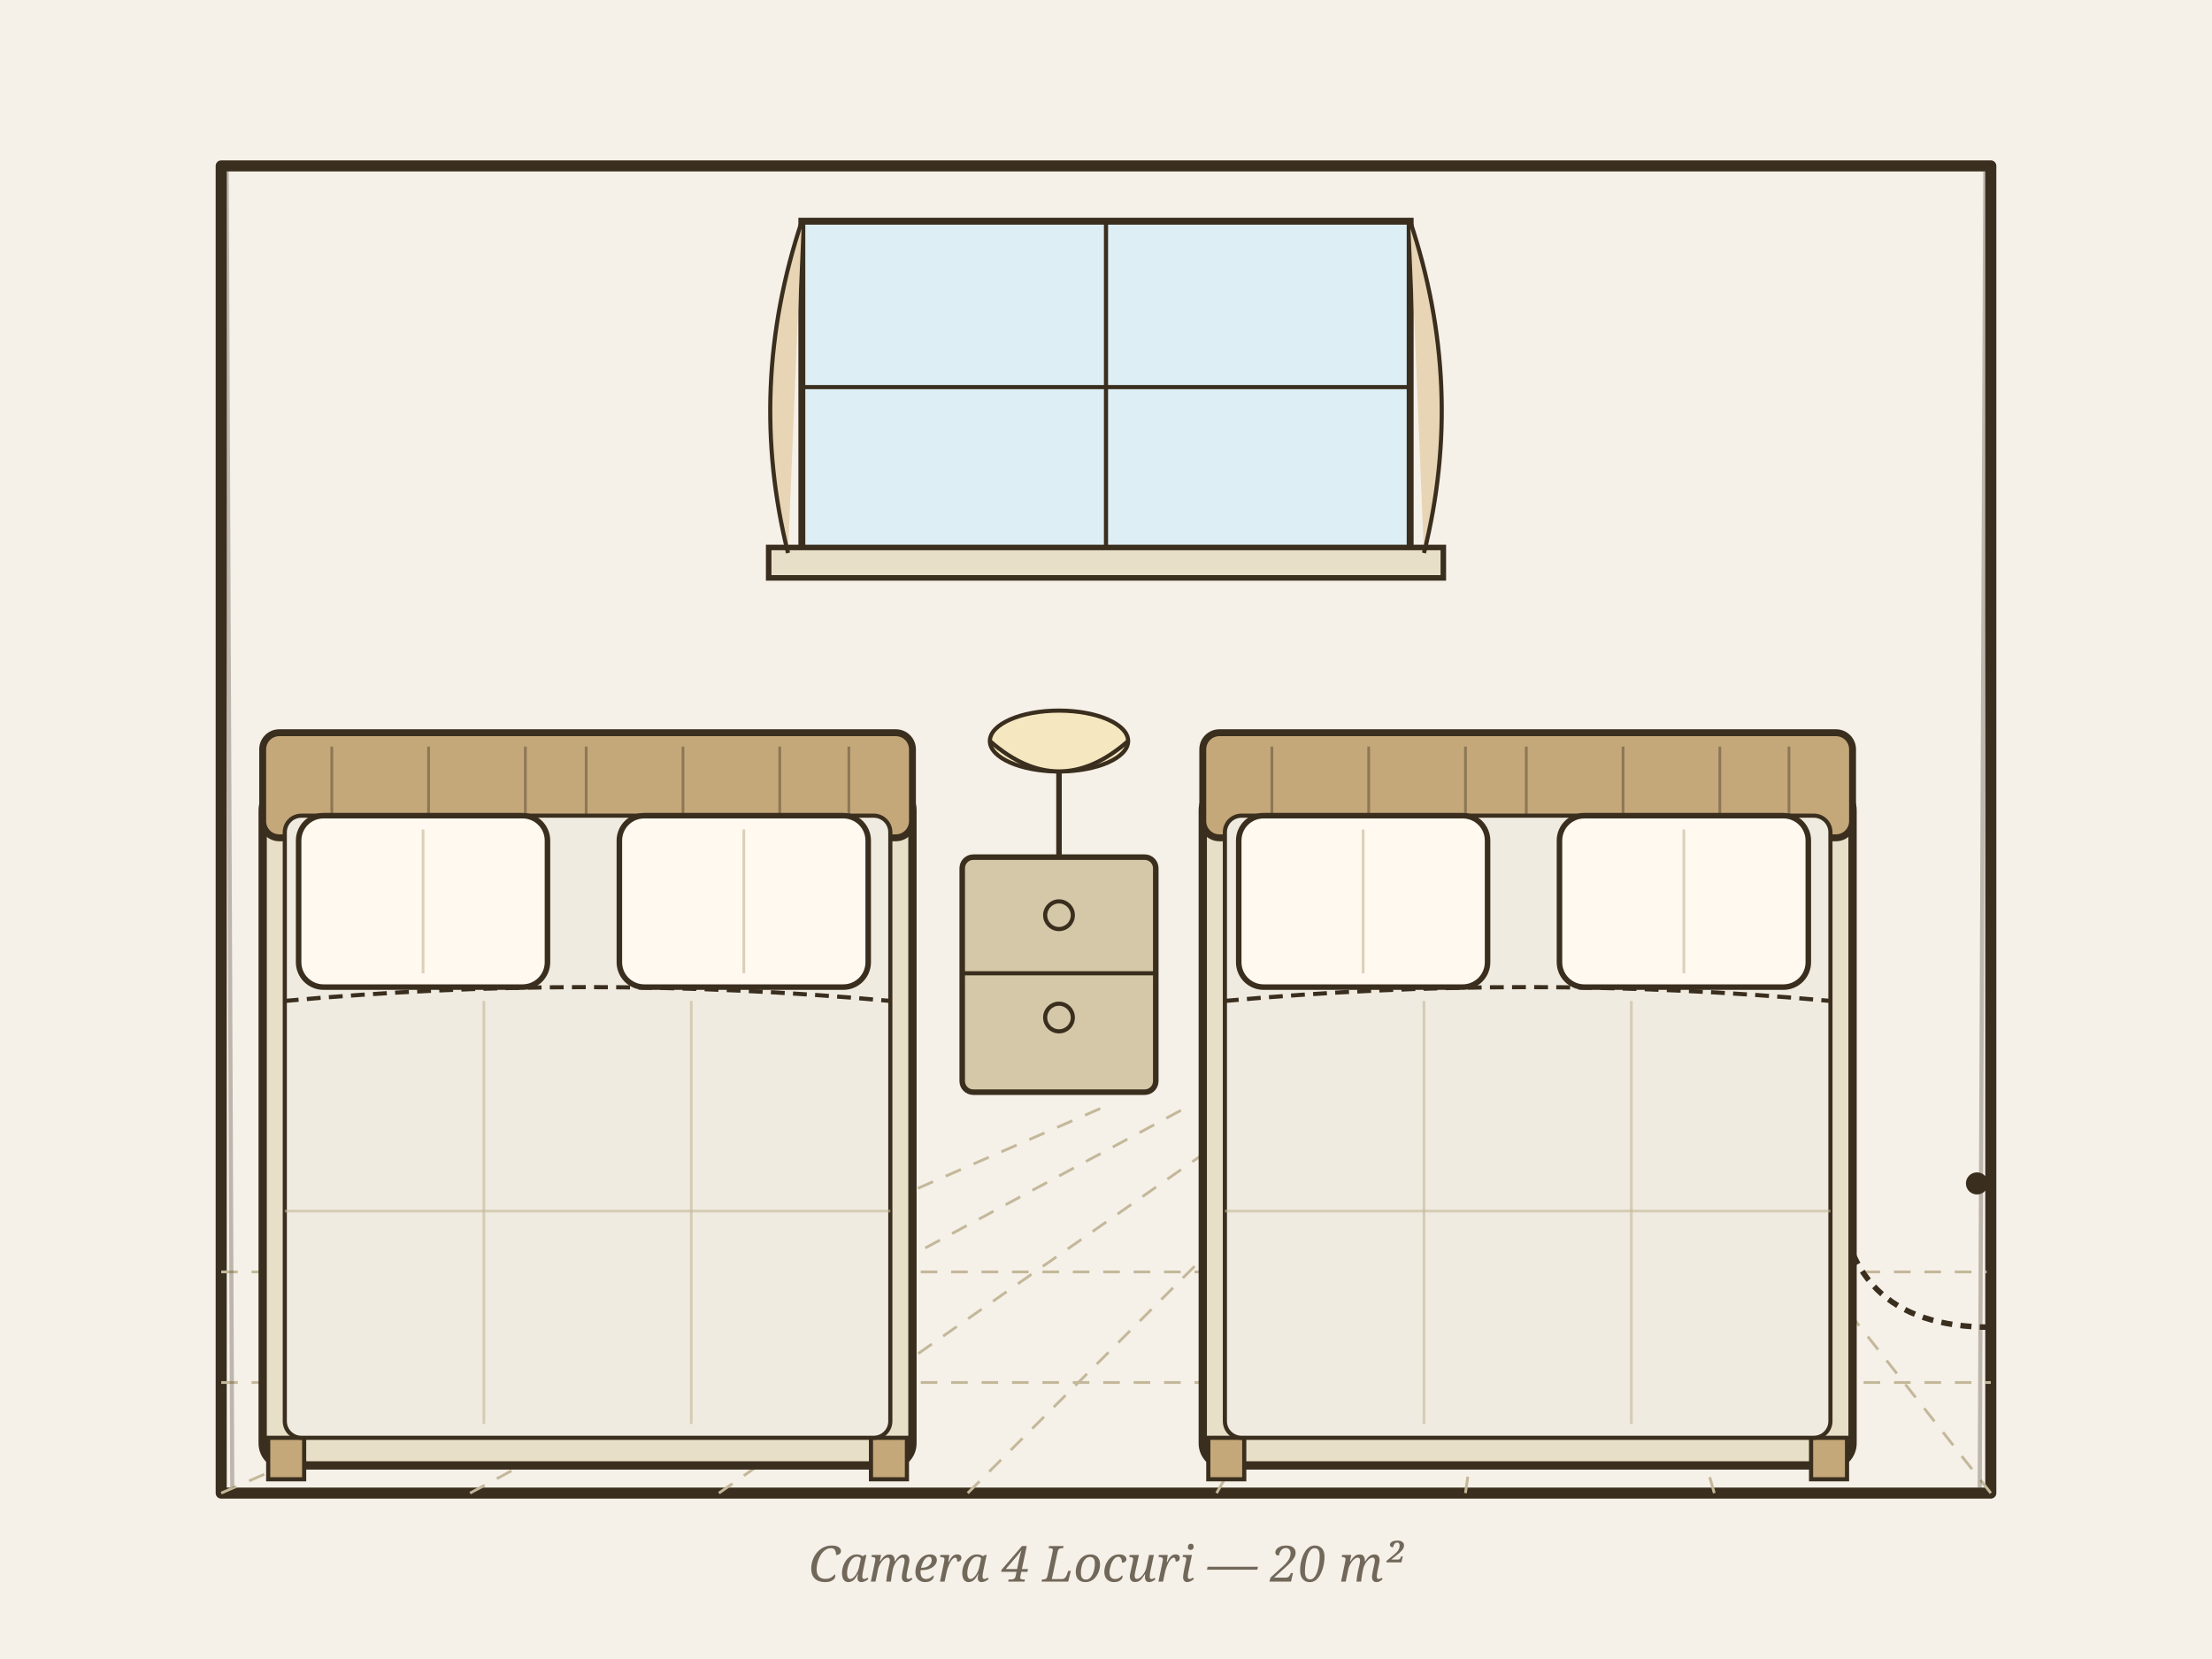
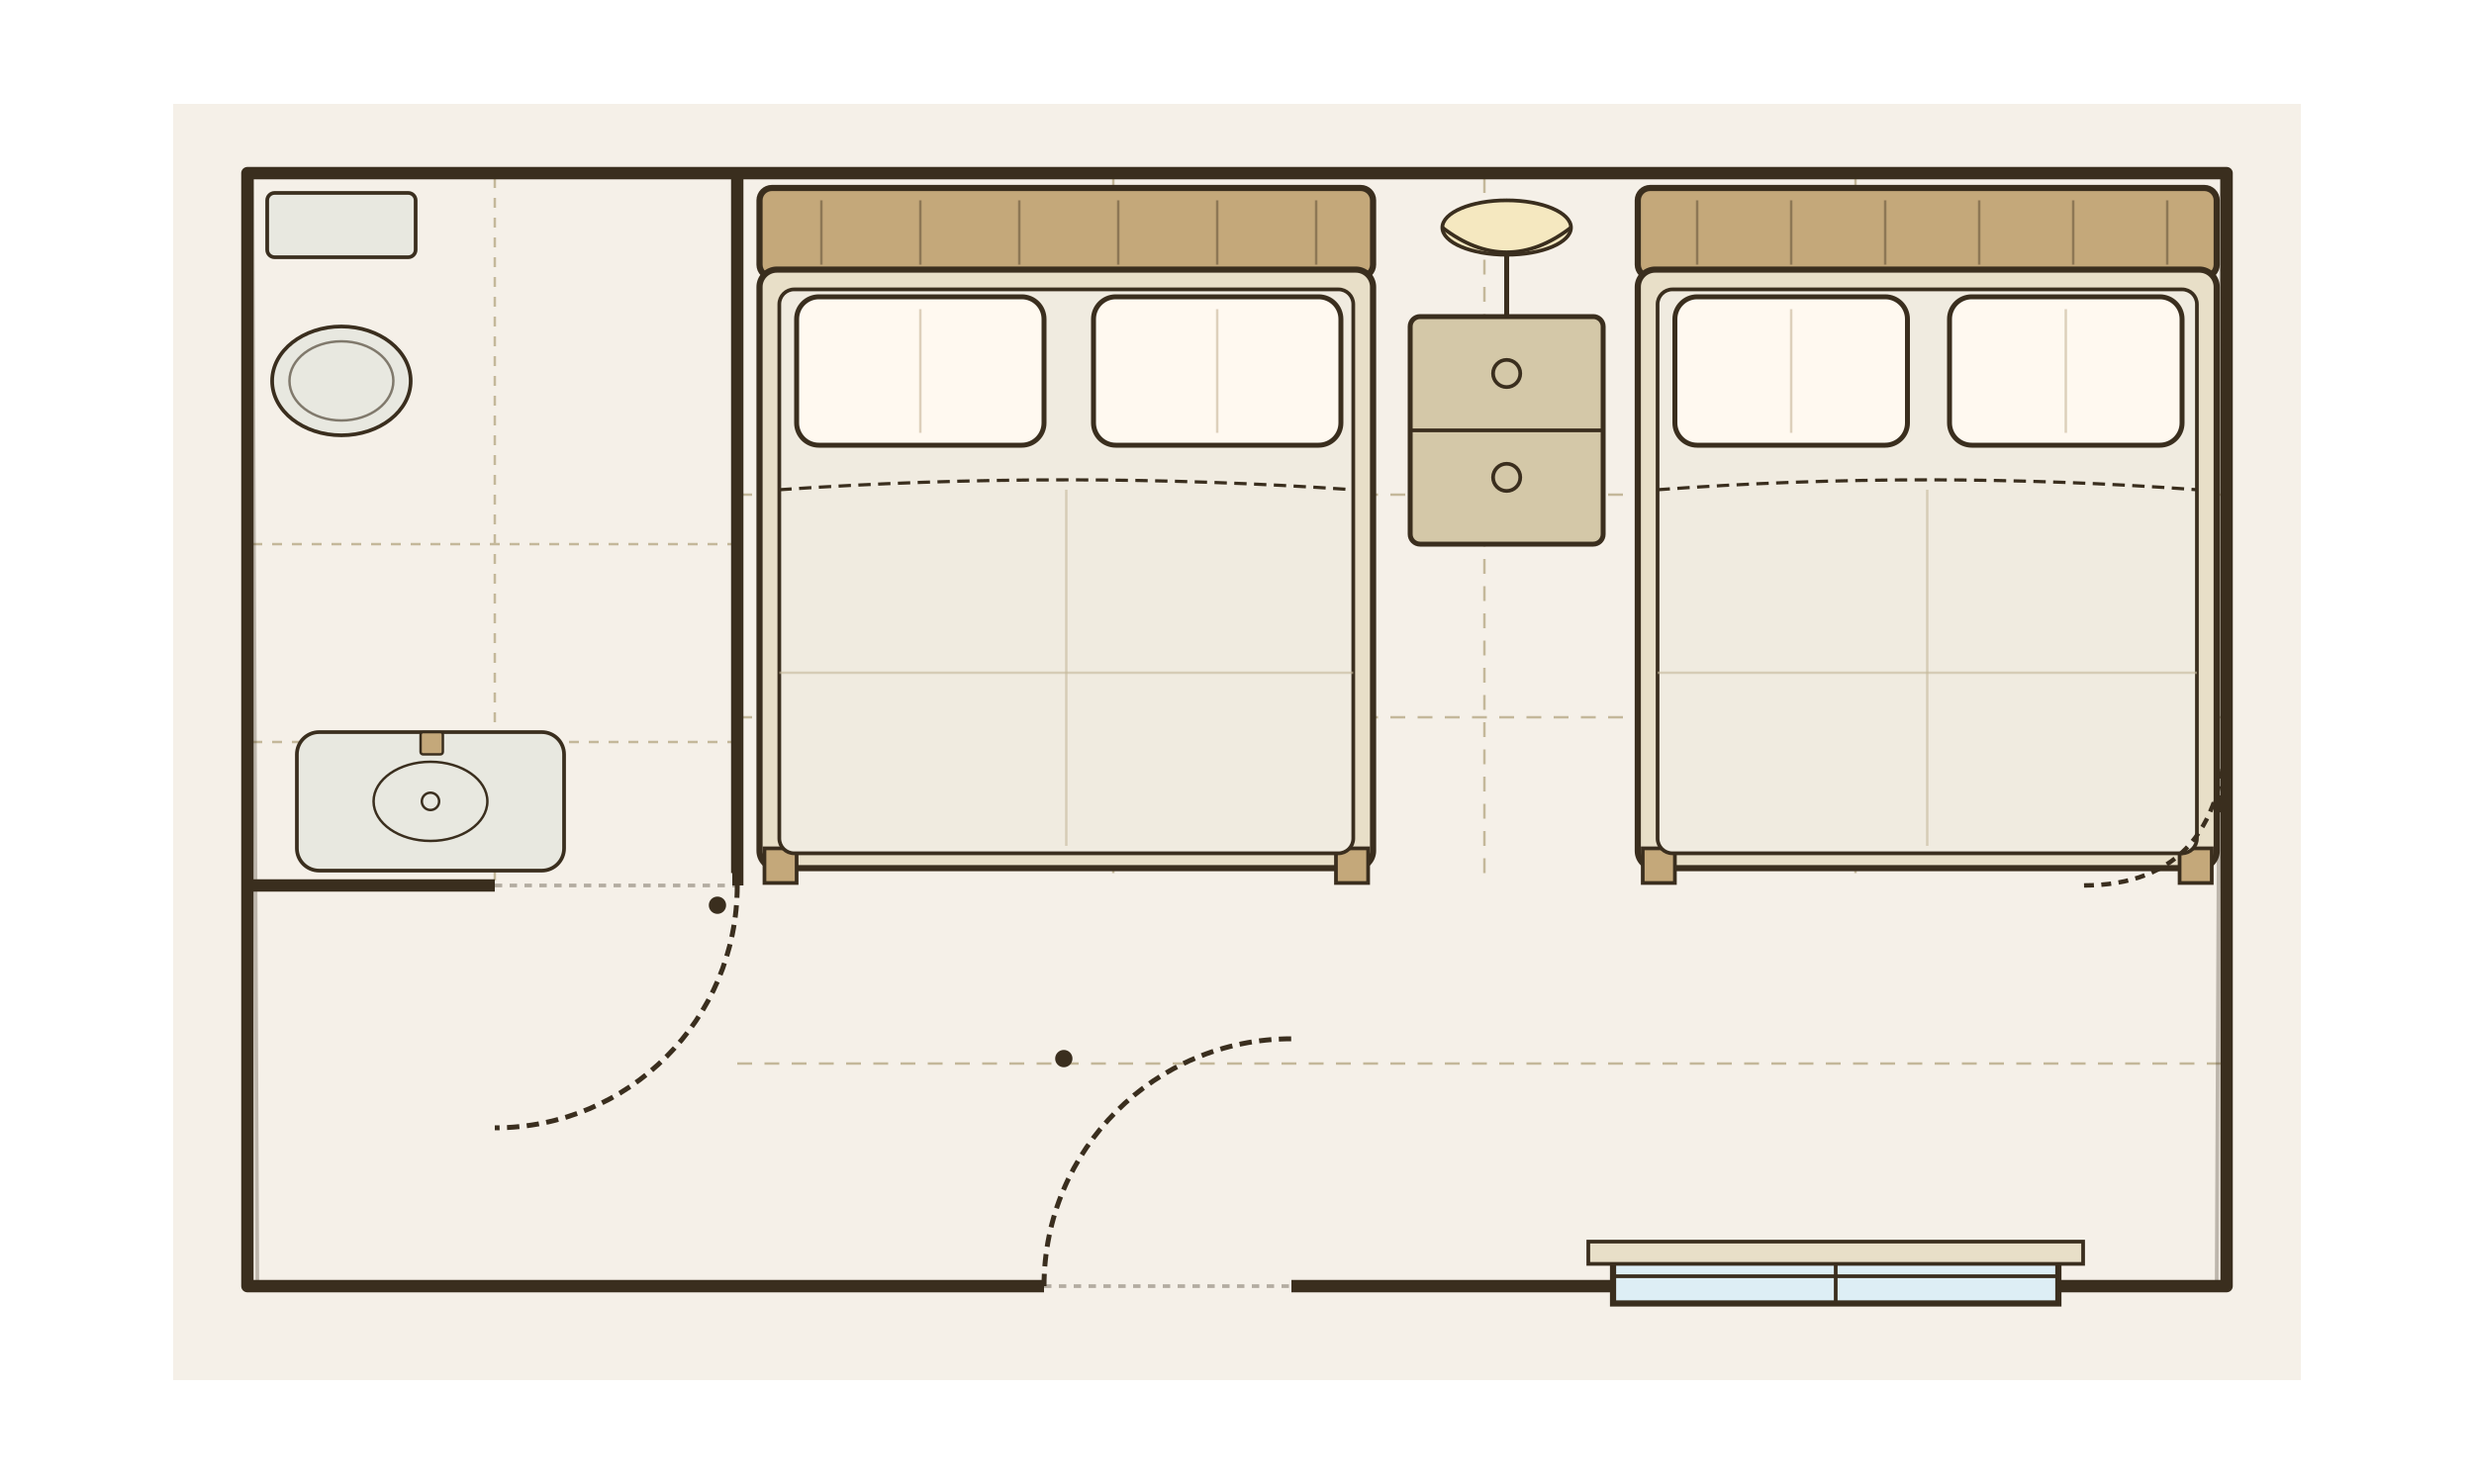
- <svg xmlns="http://www.w3.org/2000/svg" viewBox="0 0 800 600" width="800" height="600">
-   <rect width="800" height="600" fill="#f5f0e8" />
-   <rect x="80" y="60" width="640" height="480" fill="none" stroke="#3a2e1e" stroke-width="4" stroke-linejoin="round" />
-   <line x1="80" y1="540" x2="400" y2="400" stroke="#c4b89a" stroke-width="1" stroke-dasharray="6,5" />
-   <line x1="170" y1="540" x2="430" y2="400" stroke="#c4b89a" stroke-width="1" stroke-dasharray="6,5" />
-   <line x1="260" y1="540" x2="460" y2="400" stroke="#c4b89a" stroke-width="1" stroke-dasharray="6,5" />
-   <line x1="350" y1="540" x2="490" y2="400" stroke="#c4b89a" stroke-width="1" stroke-dasharray="6,5" />
-   <line x1="440" y1="540" x2="520" y2="400" stroke="#c4b89a" stroke-width="1" stroke-dasharray="6,5" />
-   <line x1="530" y1="540" x2="550" y2="400" stroke="#c4b89a" stroke-width="1" stroke-dasharray="6,5" />
-   <line x1="620" y1="540" x2="580" y2="400" stroke="#c4b89a" stroke-width="1" stroke-dasharray="6,5" />
-   <line x1="720" y1="540" x2="610" y2="400" stroke="#c4b89a" stroke-width="1" stroke-dasharray="6,5" />
-   <line x1="80" y1="460" x2="720" y2="460" stroke="#c4b89a" stroke-width="1" stroke-dasharray="6,5" />
-   <line x1="80" y1="500" x2="720" y2="500" stroke="#c4b89a" stroke-width="1" stroke-dasharray="6,5" />
-   <rect x="290" y="80" width="220" height="120" fill="#ddeef5" stroke="#3a2e1e" stroke-width="2.5" />
-   <line x1="400" y1="80" x2="400" y2="200" stroke="#3a2e1e" stroke-width="1.5" />
-   <line x1="290" y1="140" x2="510" y2="140" stroke="#3a2e1e" stroke-width="1.5" />
-   <rect x="278" y="198" width="244" height="11" fill="#e8dfc8" stroke="#3a2e1e" stroke-width="2" />
-   <path d="M290,80 Q270,140 285,200" fill="#e8d5b5" stroke="#3a2e1e" stroke-width="1.5" />
-   <path d="M510,80 Q530,140 515,200" fill="#e8d5b5" stroke="#3a2e1e" stroke-width="1.5" />
-   <path d="M720,370 L720,480" stroke="#3a2e1e" stroke-width="3" />
-   <path d="M720,480 Q665,480 665,425" fill="none" stroke="#3a2e1e" stroke-width="2" stroke-dasharray="4,3" />
-   <circle cx="715" cy="428" r="4" fill="#3a2e1e" />
-   <rect x="95" y="285" width="235" height="245" rx="8" fill="#e8dfc8" stroke="#3a2e1e" stroke-width="3" />
-   <rect x="97" y="520" width="13" height="15" fill="#c4a87a" stroke="#3a2e1e" stroke-width="1.5" />
-   <rect x="315" y="520" width="13" height="15" fill="#c4a87a" stroke="#3a2e1e" stroke-width="1.5" />
-   <rect x="95" y="265" width="235" height="38" rx="6" fill="#c4a87a" stroke="#3a2e1e" stroke-width="2.5" />
-   <line x1="120" y1="270" x2="120" y2="298" stroke="#3a2e1e" stroke-width="1" opacity="0.4" />
-   <line x1="155" y1="270" x2="155" y2="298" stroke="#3a2e1e" stroke-width="1" opacity="0.4" />
-   <line x1="190" y1="270" x2="190" y2="298" stroke="#3a2e1e" stroke-width="1" opacity="0.4" />
-   <line x1="212" y1="270" x2="212" y2="298" stroke="#3a2e1e" stroke-width="1" opacity="0.4" />
-   <line x1="247" y1="270" x2="247" y2="298" stroke="#3a2e1e" stroke-width="1" opacity="0.4" />
-   <line x1="282" y1="270" x2="282" y2="298" stroke="#3a2e1e" stroke-width="1" opacity="0.4" />
-   <line x1="307" y1="270" x2="307" y2="298" stroke="#3a2e1e" stroke-width="1" opacity="0.4" />
-   <rect x="103" y="295" width="219" height="225" rx="6" fill="#f0ebe0" stroke="#3a2e1e" stroke-width="1.5" />
-   <path d="M103,362 Q212,352 322,362" fill="none" stroke="#3a2e1e" stroke-width="1.5" stroke-dasharray="5,3" />
-   <line x1="175" y1="362" x2="175" y2="515" stroke="#c4b89a" stroke-width="1" opacity="0.6" />
-   <line x1="250" y1="362" x2="250" y2="515" stroke="#c4b89a" stroke-width="1" opacity="0.6" />
-   <line x1="103" y1="438" x2="322" y2="438" stroke="#c4b89a" stroke-width="1" opacity="0.6" />
-   <rect x="108" y="295" width="90" height="62" rx="9" fill="#fff9f0" stroke="#3a2e1e" stroke-width="2" />
-   <rect x="224" y="295" width="90" height="62" rx="9" fill="#fff9f0" stroke="#3a2e1e" stroke-width="2" />
-   <line x1="153" y1="300" x2="153" y2="352" stroke="#ddd0bb" stroke-width="1" />
-   <line x1="269" y1="300" x2="269" y2="352" stroke="#ddd0bb" stroke-width="1" />
-   <rect x="348" y="310" width="70" height="85" rx="4" fill="#d4c8a8" stroke="#3a2e1e" stroke-width="2" />
-   <line x1="348" y1="352" x2="418" y2="352" stroke="#3a2e1e" stroke-width="1.5" />
-   <circle cx="383" cy="331" r="5" fill="none" stroke="#3a2e1e" stroke-width="1.5" />
-   <circle cx="383" cy="368" r="5" fill="none" stroke="#3a2e1e" stroke-width="1.5" />
-   <line x1="383" y1="310" x2="383" y2="278" stroke="#3a2e1e" stroke-width="2" />
-   <ellipse cx="383" cy="268" rx="25" ry="11" fill="#f5e8c0" stroke="#3a2e1e" stroke-width="1.5" />
-   <path d="M358,268 Q383,290 408,268" fill="#f5e8c0" stroke="#3a2e1e" stroke-width="1.5" />
-   <rect x="435" y="285" width="235" height="245" rx="8" fill="#e8dfc8" stroke="#3a2e1e" stroke-width="3" />
-   <rect x="437" y="520" width="13" height="15" fill="#c4a87a" stroke="#3a2e1e" stroke-width="1.5" />
-   <rect x="655" y="520" width="13" height="15" fill="#c4a87a" stroke="#3a2e1e" stroke-width="1.5" />
-   <rect x="435" y="265" width="235" height="38" rx="6" fill="#c4a87a" stroke="#3a2e1e" stroke-width="2.5" />
-   <line x1="460" y1="270" x2="460" y2="298" stroke="#3a2e1e" stroke-width="1" opacity="0.4" />
-   <line x1="495" y1="270" x2="495" y2="298" stroke="#3a2e1e" stroke-width="1" opacity="0.4" />
-   <line x1="530" y1="270" x2="530" y2="298" stroke="#3a2e1e" stroke-width="1" opacity="0.4" />
-   <line x1="552" y1="270" x2="552" y2="298" stroke="#3a2e1e" stroke-width="1" opacity="0.4" />
-   <line x1="587" y1="270" x2="587" y2="298" stroke="#3a2e1e" stroke-width="1" opacity="0.4" />
-   <line x1="622" y1="270" x2="622" y2="298" stroke="#3a2e1e" stroke-width="1" opacity="0.4" />
-   <line x1="647" y1="270" x2="647" y2="298" stroke="#3a2e1e" stroke-width="1" opacity="0.4" />
-   <rect x="443" y="295" width="219" height="225" rx="6" fill="#f0ebe0" stroke="#3a2e1e" stroke-width="1.5" />
-   <path d="M443,362 Q552,352 662,362" fill="none" stroke="#3a2e1e" stroke-width="1.5" stroke-dasharray="5,3" />
-   <line x1="515" y1="362" x2="515" y2="515" stroke="#c4b89a" stroke-width="1" opacity="0.6" />
-   <line x1="590" y1="362" x2="590" y2="515" stroke="#c4b89a" stroke-width="1" opacity="0.6" />
-   <line x1="443" y1="438" x2="662" y2="438" stroke="#c4b89a" stroke-width="1" opacity="0.6" />
-   <rect x="448" y="295" width="90" height="62" rx="9" fill="#fff9f0" stroke="#3a2e1e" stroke-width="2" />
-   <rect x="564" y="295" width="90" height="62" rx="9" fill="#fff9f0" stroke="#3a2e1e" stroke-width="2" />
-   <line x1="493" y1="300" x2="493" y2="352" stroke="#ddd0bb" stroke-width="1" />
-   <line x1="609" y1="300" x2="609" y2="352" stroke="#ddd0bb" stroke-width="1" />
-   <line x1="82" y1="62" x2="84" y2="538" stroke="#3a2e1e" stroke-width="1.5" opacity="0.3" />
-   <line x1="718" y1="62" x2="716" y2="538" stroke="#3a2e1e" stroke-width="1.5" opacity="0.3" />
-   <text x="400" y="572" text-anchor="middle" font-family="Georgia, serif" font-size="18" fill="#3a2e1e" opacity="0.7" font-style="italic">Camera 4 Locuri — 20 m²</text>
+ <svg xmlns="http://www.w3.org/2000/svg" viewBox="-70 -50 1000 600" width="1000" height="600">
+   <rect x="0" y="-8" width="860" height="516" fill="#f5f0e8" />
+   <line x1="228" y1="150" x2="828" y2="150" stroke="#c4b89a" stroke-width="1" stroke-dasharray="6,5" />
+   <line x1="228" y1="240" x2="828" y2="240" stroke="#c4b89a" stroke-width="1" stroke-dasharray="6,5" />
+   <line x1="380" y1="22" x2="380" y2="308" stroke="#c4b89a" stroke-width="1" stroke-dasharray="6,5" />
+   <line x1="530" y1="22" x2="530" y2="308" stroke="#c4b89a" stroke-width="1" stroke-dasharray="6,5" />
+   <line x1="680" y1="22" x2="680" y2="308" stroke="#c4b89a" stroke-width="1" stroke-dasharray="6,5" />
+   <line x1="228" y1="380" x2="828" y2="380" stroke="#c4b89a" stroke-width="1" stroke-dasharray="6,5" />
+   <line x1="32" y1="170" x2="226" y2="170" stroke="#c4b89a" stroke-width="1" stroke-dasharray="4,4" />
+   <line x1="32" y1="250" x2="226" y2="250" stroke="#c4b89a" stroke-width="1" stroke-dasharray="4,4" />
+   <line x1="130" y1="22" x2="130" y2="306" stroke="#c4b89a" stroke-width="1" stroke-dasharray="4,4" />
+   <rect x="30" y="20" width="800" height="450" fill="none" stroke="#3a2e1e" stroke-width="5" stroke-linejoin="round" />
+   <rect x="582" y="463" width="180" height="14" fill="#f5f0e8" />
+   <rect x="582" y="455" width="180" height="22" fill="#ddeef5" stroke="#3a2e1e" stroke-width="2.5" />
+   <line x1="672" y1="455" x2="672" y2="477" stroke="#3a2e1e" stroke-width="1.5" />
+   <line x1="582" y1="466" x2="762" y2="466" stroke="#3a2e1e" stroke-width="1.5" />
+   <rect x="572" y="452" width="200" height="9" fill="#e8dfc8" stroke="#3a2e1e" stroke-width="1.5" />
+   <line x1="228" y1="20" x2="228" y2="308" stroke="#3a2e1e" stroke-width="5" />
+   <line x1="30" y1="308" x2="130" y2="308" stroke="#3a2e1e" stroke-width="5" />
+   <line x1="228" y1="308" x2="228" y2="308" stroke="#3a2e1e" stroke-width="5" />
+   <rect x="132" y="303" width="94" height="12" fill="#f5f0e8" />
+   <line x1="130" y1="308" x2="228" y2="308" stroke="#3a2e1e" stroke-width="1.5" stroke-dasharray="3,3" opacity="0.35" />
+   <path d="M228,308 A98,98 0 0,1 130,406" fill="none" stroke="#3a2e1e" stroke-width="2" stroke-dasharray="5,3" />
+   <circle cx="220" cy="316" r="3.5" fill="#3a2e1e" />
+   <rect x="352" y="463" width="100" height="14" fill="#f5f0e8" />
+   <line x1="352" y1="470" x2="452" y2="470" stroke="#3a2e1e" stroke-width="1.5" stroke-dasharray="3,3" opacity="0.35" />
+   <path d="M352,470 A100,100 0 0,1 452,370" fill="none" stroke="#3a2e1e" stroke-width="2" stroke-dasharray="5,3" />
+   <circle cx="360" cy="378" r="3.5" fill="#3a2e1e" />
+   <rect x="38" y="28" width="60" height="26" rx="3" fill="#e8e8e0" stroke="#3a2e1e" stroke-width="1.5" />
+   <ellipse cx="68" cy="104" rx="28" ry="22" fill="#e8e8e0" stroke="#3a2e1e" stroke-width="1.5" />
+   <ellipse cx="68" cy="104" rx="21" ry="16" fill="none" stroke="#3a2e1e" stroke-width="1" opacity="0.6" />
+   <rect x="50" y="246" width="108" height="56" rx="9" fill="#e8e8e0" stroke="#3a2e1e" stroke-width="1.5" />
+   <ellipse cx="104" cy="274" rx="23" ry="16" fill="none" stroke="#3a2e1e" stroke-width="1" />
+   <circle cx="104" cy="274" r="3.5" fill="none" stroke="#3a2e1e" stroke-width="1" />
+   <rect x="100" y="246" width="9" height="9" rx="1" fill="#c4a87a" stroke="#3a2e1e" stroke-width="1" />
+   <rect x="237" y="26" width="248" height="36" rx="5" fill="#c4a87a" stroke="#3a2e1e" stroke-width="2.5" />
+   <line x1="262" y1="31" x2="262" y2="57" stroke="#3a2e1e" stroke-width="1" opacity="0.4" />
+   <line x1="302" y1="31" x2="302" y2="57" stroke="#3a2e1e" stroke-width="1" opacity="0.4" />
+   <line x1="342" y1="31" x2="342" y2="57" stroke="#3a2e1e" stroke-width="1" opacity="0.4" />
+   <line x1="382" y1="31" x2="382" y2="57" stroke="#3a2e1e" stroke-width="1" opacity="0.4" />
+   <line x1="422" y1="31" x2="422" y2="57" stroke="#3a2e1e" stroke-width="1" opacity="0.4" />
+   <line x1="462" y1="31" x2="462" y2="57" stroke="#3a2e1e" stroke-width="1" opacity="0.4" />
+   <rect x="237" y="59" width="248" height="242" rx="7" fill="#e8dfc8" stroke="#3a2e1e" stroke-width="2.5" />
+   <rect x="239" y="293" width="13" height="14" fill="#c4a87a" stroke="#3a2e1e" stroke-width="1.5" />
+   <rect x="470" y="293" width="13" height="14" fill="#c4a87a" stroke="#3a2e1e" stroke-width="1.5" />
+   <rect x="245" y="67" width="232" height="228" rx="6" fill="#f0ebe0" stroke="#3a2e1e" stroke-width="1.5" />
+   <rect x="252" y="70" width="100" height="60" rx="9" fill="#fff9f0" stroke="#3a2e1e" stroke-width="2" />
+   <rect x="372" y="70" width="100" height="60" rx="9" fill="#fff9f0" stroke="#3a2e1e" stroke-width="2" />
+   <line x1="302" y1="75" x2="302" y2="125" stroke="#ddd0bb" stroke-width="1" />
+   <line x1="422" y1="75" x2="422" y2="125" stroke="#ddd0bb" stroke-width="1" />
+   <path d="M245,148 Q361,140 477,148" fill="none" stroke="#3a2e1e" stroke-width="1.3" stroke-dasharray="5,3" />
+   <line x1="361" y1="148" x2="361" y2="292" stroke="#c4b89a" stroke-width="1" opacity="0.6" />
+   <line x1="245" y1="222" x2="477" y2="222" stroke="#c4b89a" stroke-width="1" opacity="0.6" />
+   <rect x="500" y="78" width="78" height="92" rx="4" fill="#d4c8a8" stroke="#3a2e1e" stroke-width="2" />
+   <line x1="500" y1="124" x2="578" y2="124" stroke="#3a2e1e" stroke-width="1.5" />
+   <circle cx="539" cy="101" r="5.5" fill="none" stroke="#3a2e1e" stroke-width="1.5" />
+   <circle cx="539" cy="143" r="5.5" fill="none" stroke="#3a2e1e" stroke-width="1.5" />
+   <line x1="539" y1="78" x2="539" y2="52" stroke="#3a2e1e" stroke-width="2" />
+   <ellipse cx="539" cy="42" rx="26" ry="11" fill="#f5e8c0" stroke="#3a2e1e" stroke-width="1.5" />
+   <path d="M513,42 Q539,62 565,42" fill="#f5e8c0" stroke="#3a2e1e" stroke-width="1.5" />
+   <rect x="592" y="26" width="234" height="36" rx="5" fill="#c4a87a" stroke="#3a2e1e" stroke-width="2.5" />
+   <line x1="616" y1="31" x2="616" y2="57" stroke="#3a2e1e" stroke-width="1" opacity="0.4" />
+   <line x1="654" y1="31" x2="654" y2="57" stroke="#3a2e1e" stroke-width="1" opacity="0.4" />
+   <line x1="692" y1="31" x2="692" y2="57" stroke="#3a2e1e" stroke-width="1" opacity="0.4" />
+   <line x1="730" y1="31" x2="730" y2="57" stroke="#3a2e1e" stroke-width="1" opacity="0.4" />
+   <line x1="768" y1="31" x2="768" y2="57" stroke="#3a2e1e" stroke-width="1" opacity="0.4" />
+   <line x1="806" y1="31" x2="806" y2="57" stroke="#3a2e1e" stroke-width="1" opacity="0.4" />
+   <rect x="592" y="59" width="234" height="242" rx="7" fill="#e8dfc8" stroke="#3a2e1e" stroke-width="2.5" />
+   <rect x="594" y="293" width="13" height="14" fill="#c4a87a" stroke="#3a2e1e" stroke-width="1.5" />
+   <rect x="811" y="293" width="13" height="14" fill="#c4a87a" stroke="#3a2e1e" stroke-width="1.5" />
+   <rect x="600" y="67" width="218" height="228" rx="6" fill="#f0ebe0" stroke="#3a2e1e" stroke-width="1.5" />
+   <rect x="607" y="70" width="94" height="60" rx="9" fill="#fff9f0" stroke="#3a2e1e" stroke-width="2" />
+   <rect x="718" y="70" width="94" height="60" rx="9" fill="#fff9f0" stroke="#3a2e1e" stroke-width="2" />
+   <line x1="654" y1="75" x2="654" y2="125" stroke="#ddd0bb" stroke-width="1" />
+   <line x1="765" y1="75" x2="765" y2="125" stroke="#ddd0bb" stroke-width="1" />
+   <path d="M600,148 Q709,140 818,148" fill="none" stroke="#3a2e1e" stroke-width="1.3" stroke-dasharray="5,3" />
+   <line x1="709" y1="148" x2="709" y2="292" stroke="#c4b89a" stroke-width="1" opacity="0.6" />
+   <line x1="600" y1="222" x2="818" y2="222" stroke="#c4b89a" stroke-width="1" opacity="0.6" />
+   <path d="M830,240 Q830,308 772,308" fill="none" stroke="#3a2e1e" stroke-width="1.8" stroke-dasharray="4,3" />
+   <circle cx="828" cy="275" r="3.5" fill="#3a2e1e" />
+   <line x1="32" y1="22" x2="34" y2="468" stroke="#3a2e1e" stroke-width="1.5" opacity="0.3" />
+   <line x1="828" y1="22" x2="826" y2="468" stroke="#3a2e1e" stroke-width="1.5" opacity="0.3" />
</svg>
